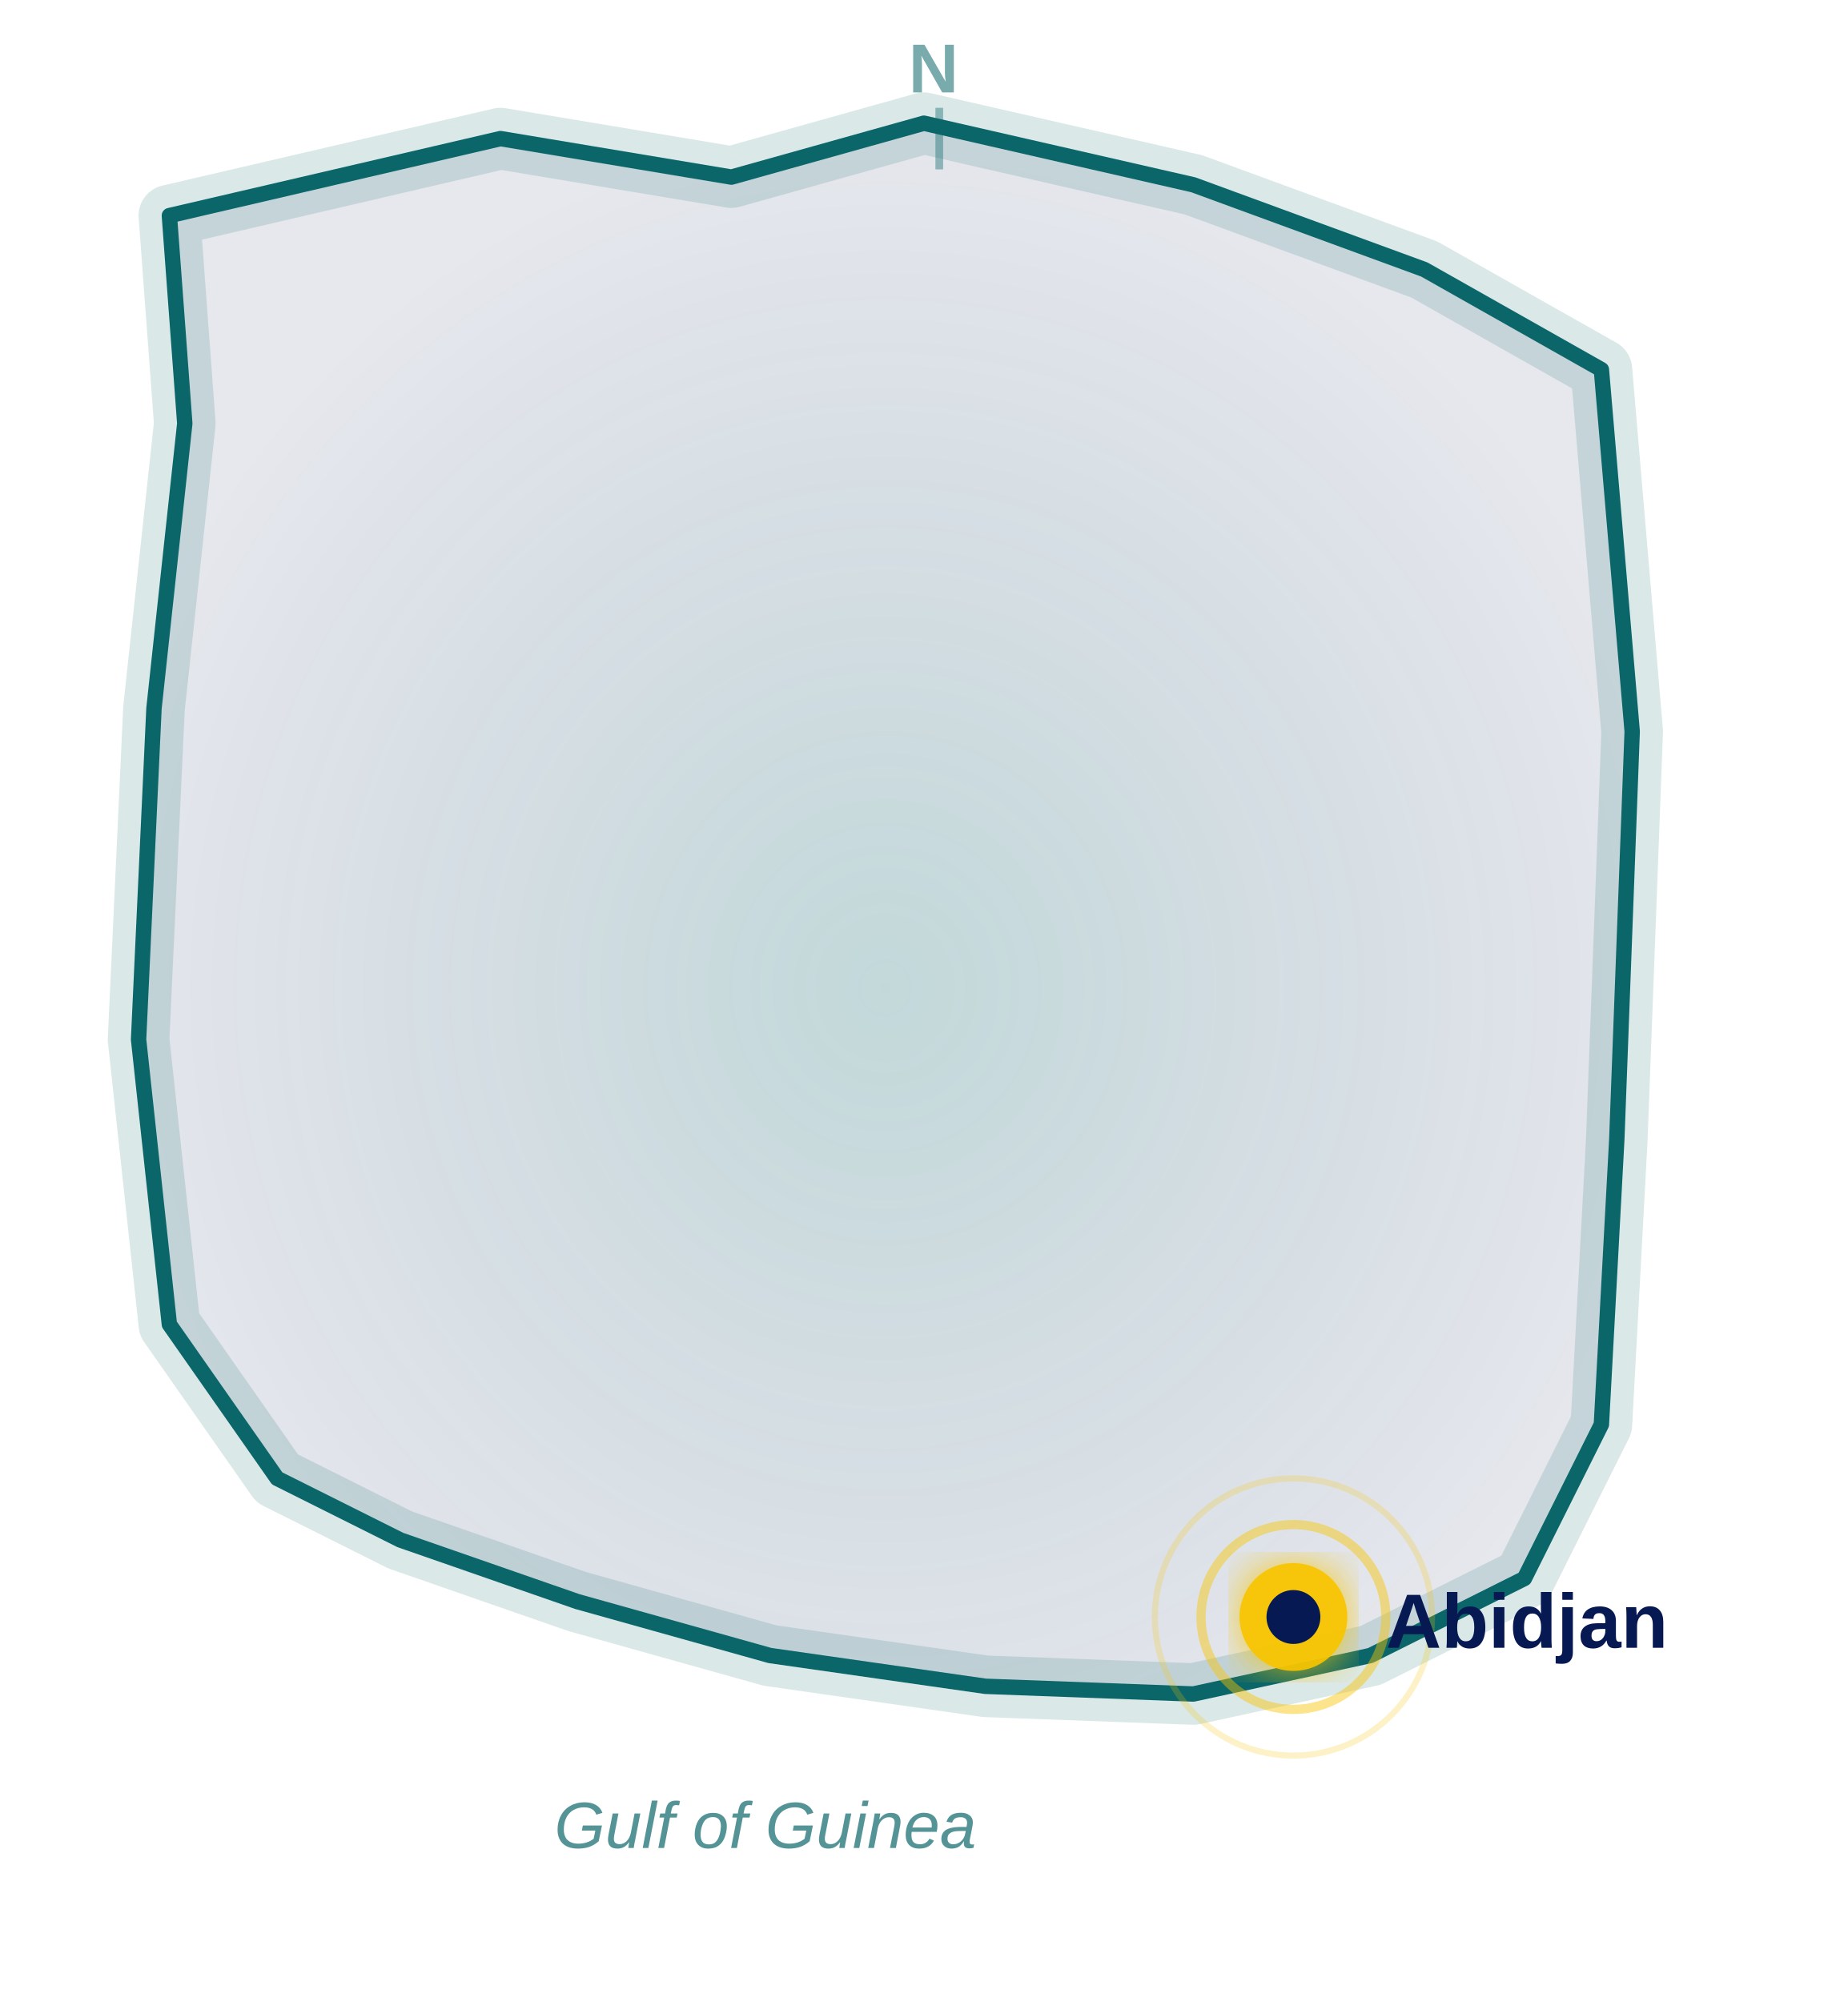
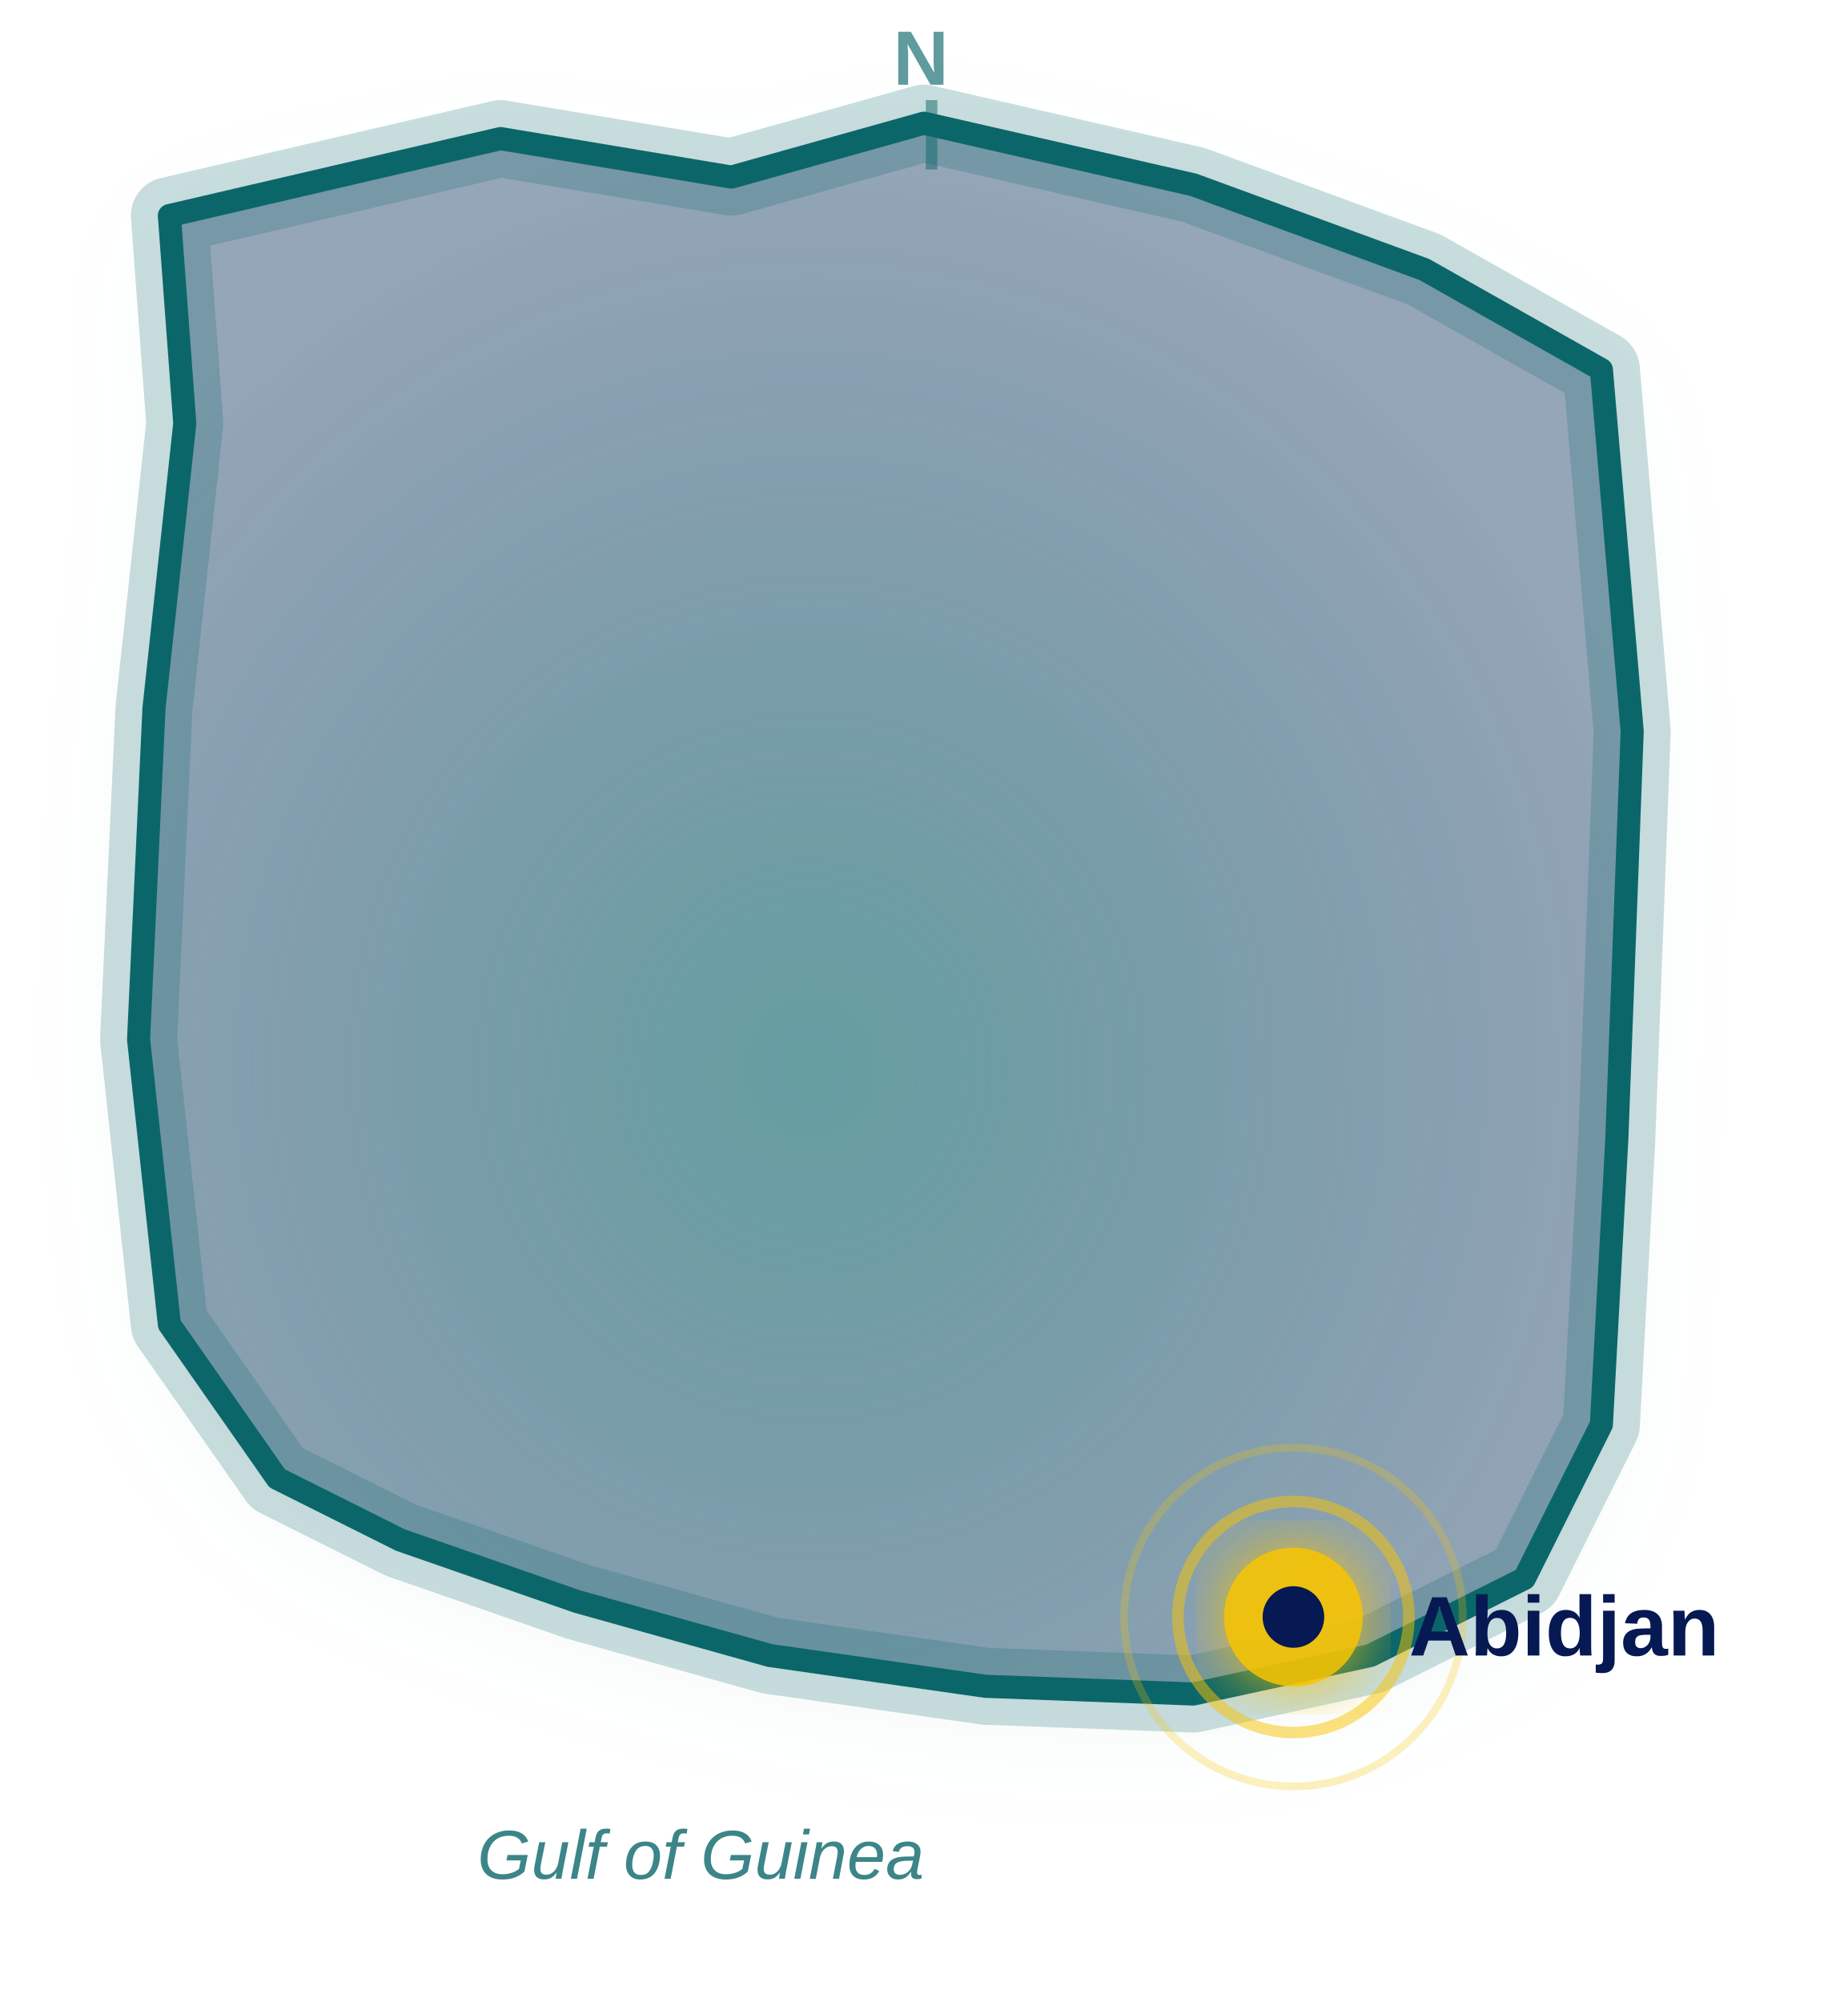
<svg xmlns="http://www.w3.org/2000/svg" viewBox="0 0 240 260">
  <defs>
-     <filter id="glow">
-       <feGaussianBlur stdDeviation="3" result="blur" />
+     <filter id="glow" x="-20%" y="-20%" width="140%" height="140%">
+       <feGaussianBlur stdDeviation="4" result="blur" />
      <feMerge>
        <feMergeNode in="blur" />
        <feMergeNode in="SourceGraphic" />
      </feMerge>
    </filter>
-     <radialGradient id="fill-grad" cx="50%" cy="55%" r="55%">
-       <stop offset="0%" stop-color="#0B666A" stop-opacity="0.25" />
-       <stop offset="100%" stop-color="#071952" stop-opacity="0.10" />
+     <filter id="shadow" x="-10%" y="-10%" width="120%" height="130%">
+       <feDropShadow dx="0" dy="4" stdDeviation="8" flood-color="#0B666A" flood-opacity="0.25" />
+     </filter>
+     <radialGradient id="fill-grad" cx="45%" cy="60%" r="60%">
+       <stop offset="0%" stop-color="#0B666A" stop-opacity="0.55" />
+       <stop offset="100%" stop-color="#071952" stop-opacity="0.30" />
    </radialGradient>
  </defs>
-   <path d="     M 22,28     L 65,18     L 95,23     L 120,16     L 155,24     L 185,35     L 208,48     L 212,95     L 210,148     L 208,185     L 198,205     L 178,215     L 155,220     L 128,219     L 100,215     L 75,208     L 52,200     L 36,192     L 22,172     L 18,135     L 20,92     L 24,55     Z" fill="url(#fill-grad)" stroke="#0B666A" stroke-width="2" stroke-linejoin="round" />
-   <path d="     M 22,28 L 65,18 L 95,23 L 120,16 L 155,24 L 185,35 L 208,48     L 212,95 L 210,148 L 208,185 L 198,205 L 178,215 L 155,220     L 128,219 L 100,215 L 75,208 L 52,200 L 36,192 L 22,172     L 18,135 L 20,92 L 24,55 Z" fill="none" stroke="rgba(11,102,106,0.15)" stroke-width="8" stroke-linejoin="round" />
-   <circle cx="168" cy="210" r="7" fill="#f8c400" filter="url(#glow)" opacity="0.95" />
-   <circle cx="168" cy="210" r="3.5" fill="#071952" />
-   <circle cx="168" cy="210" r="12" fill="none" stroke="#f8c400" stroke-width="1.2" opacity="0.45" />
-   <circle cx="168" cy="210" r="18" fill="none" stroke="#f8c400" stroke-width="0.8" opacity="0.22" />
-   <text x="180" y="214" font-family="'Segoe UI',Arial,sans-serif" font-size="10" font-weight="700" fill="#071952">Abidjan</text>
-   <text x="72" y="240" font-family="'Segoe UI',Arial,sans-serif" font-size="8.5" fill="#0B666A" opacity="0.7" font-style="italic">Gulf of Guinea</text>
-   <text x="118" y="12" font-family="'Segoe UI',Arial,sans-serif" font-size="9" fill="#0B666A" opacity="0.55" font-weight="700">N</text>
-   <line x1="122" y1="14" x2="122" y2="22" stroke="#0B666A" stroke-width="1" opacity="0.4" />
+   <path filter="url(#shadow)" d="     M 22,28 L 65,18 L 95,23 L 120,16 L 155,24 L 185,35     L 208,48 L 212,95 L 210,148 L 208,185 L 198,205     L 178,215 L 155,220 L 128,219 L 100,215 L 75,208     L 52,200 L 36,192 L 22,172 L 18,135 L 20,92 L 24,55 Z" fill="#0B666A" opacity="0.18" />
+   <path d="     M 22,28 L 65,18 L 95,23 L 120,16 L 155,24 L 185,35     L 208,48 L 212,95 L 210,148 L 208,185 L 198,205     L 178,215 L 155,220 L 128,219 L 100,215 L 75,208     L 52,200 L 36,192 L 22,172 L 18,135 L 20,92 L 24,55 Z" fill="url(#fill-grad)" />
+   <path d="     M 22,28 L 65,18 L 95,23 L 120,16 L 155,24 L 185,35     L 208,48 L 212,95 L 210,148 L 208,185 L 198,205     L 178,215 L 155,220 L 128,219 L 100,215 L 75,208     L 52,200 L 36,192 L 22,172 L 18,135 L 20,92 L 24,55 Z" fill="none" stroke="#0B666A" stroke-width="3" stroke-linejoin="round" />
+   <path d="     M 22,28 L 65,18 L 95,23 L 120,16 L 155,24 L 185,35     L 208,48 L 212,95 L 210,148 L 208,185 L 198,205     L 178,215 L 155,220 L 128,219 L 100,215 L 75,208     L 52,200 L 36,192 L 22,172 L 18,135 L 20,92 L 24,55 Z" fill="none" stroke="rgba(11,102,106,0.22)" stroke-width="10" stroke-linejoin="round" />
+   <circle cx="168" cy="210" r="9" fill="#f8c400" filter="url(#glow)" opacity="0.9" />
+   <circle cx="168" cy="210" r="4" fill="#071952" />
+   <circle cx="168" cy="210" r="15" fill="none" stroke="#f8c400" stroke-width="1.5" opacity="0.5" />
+   <circle cx="168" cy="210" r="22" fill="none" stroke="#f8c400" stroke-width="1" opacity="0.25" />
+   <text x="183" y="215" font-family="'Segoe UI',Arial,sans-serif" font-size="11" font-weight="700" fill="#071952">Abidjan</text>
+   <text x="62" y="244" font-family="'Segoe UI',Arial,sans-serif" font-size="9" fill="#0B666A" opacity="0.8" font-style="italic">Gulf of Guinea</text>
+   <text x="116" y="11" font-family="'Segoe UI',Arial,sans-serif" font-size="10" fill="#0B666A" font-weight="700" opacity="0.65">N</text>
+   <line x1="121" y1="13" x2="121" y2="22" stroke="#0B666A" stroke-width="1.5" opacity="0.5" />
</svg>
